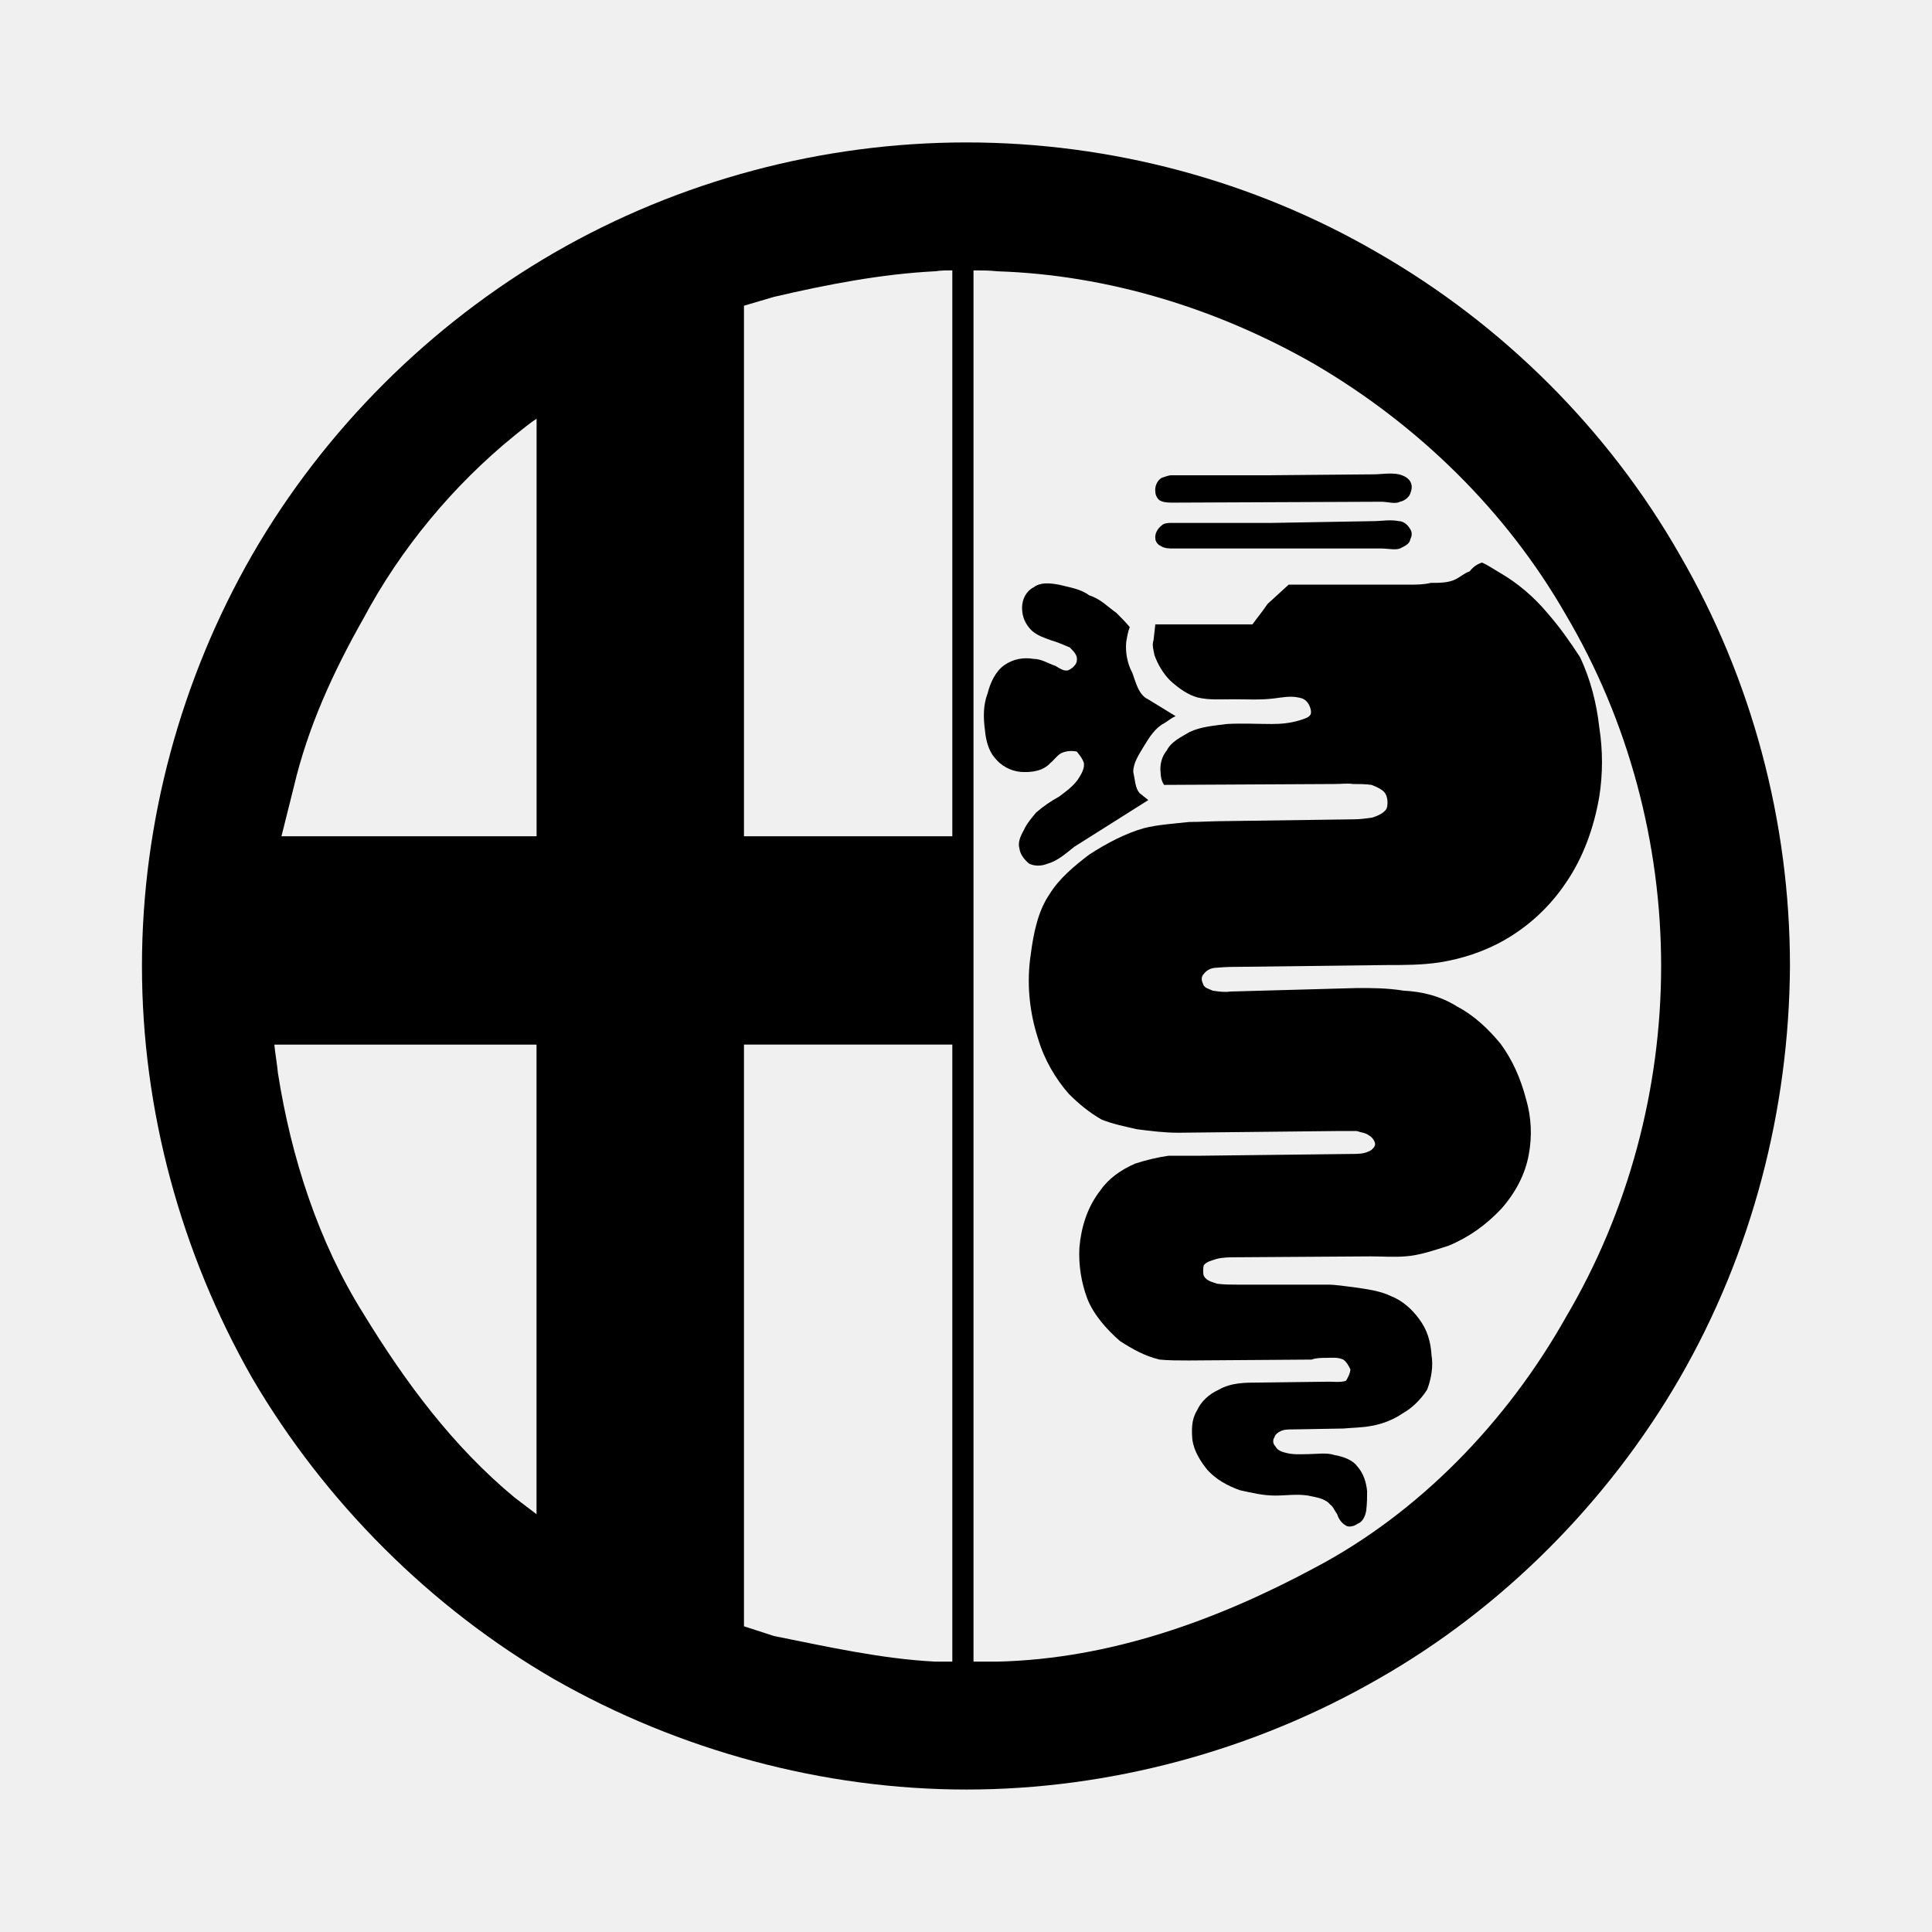
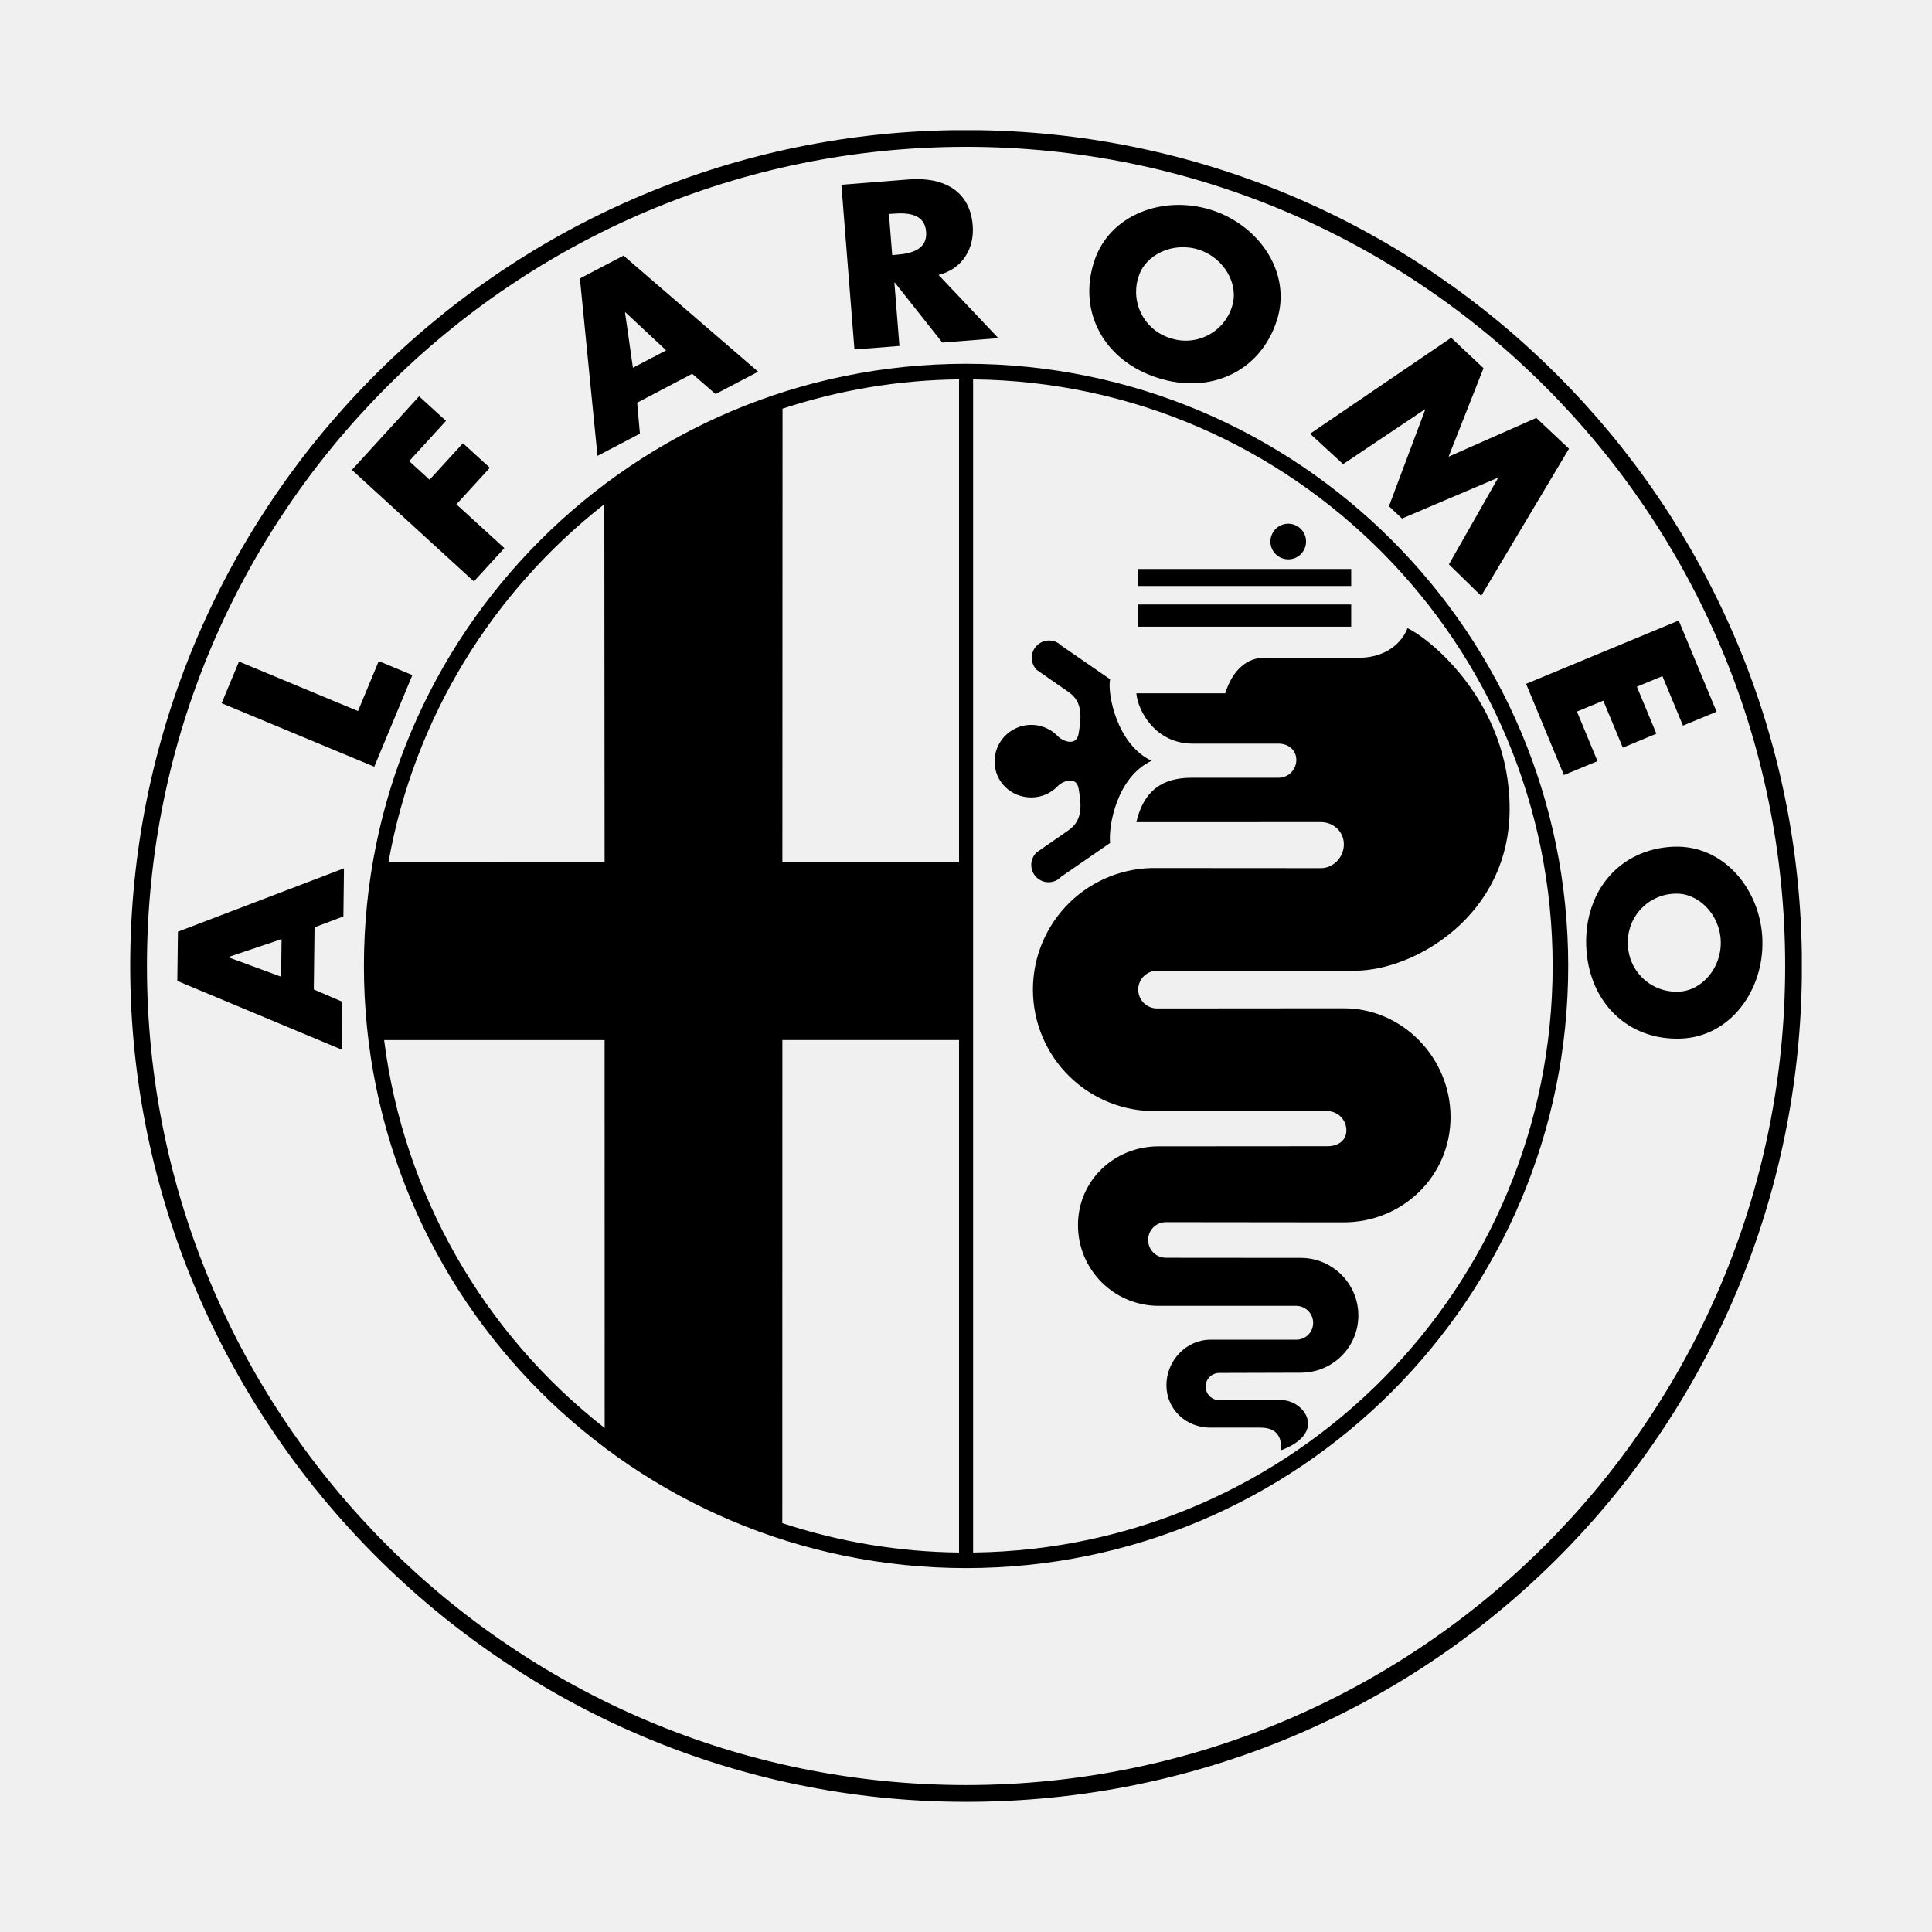
<svg xmlns="http://www.w3.org/2000/svg" id="Layer_1" data-name="Layer 1" width="500" height="500" viewBox="0 0 500 500">
  <rect width="500" height="500" fill="none" />
  <g>
-     <path d="m434.7,143.55c-18.51-32.44-45.92-59.63-78.13-78.13-32.21-18.74-69.22-28.56-106.45-28.56s-74.25,9.82-106.69,28.55c-31.98,18.51-59.39,45.69-78.13,78.13-18.51,32.21-28.56,69.22-28.56,106.46s10.05,74.25,28.55,106.68c18.73,31.98,46.15,59.4,78.13,77.9,32.44,18.51,69.68,28.55,106.69,28.55s74.25-10.05,106.45-28.55c32.21-18.27,59.63-45.92,78.13-77.9,18.73-32.44,28.33-69.44,28.55-106.68,0-37.24-9.82-74.25-28.55-106.46h0Zm-295.84,248.33h0l-5.71-4.34c-15.99-13.25-28.33-29.93-39.07-47.52-11.65-18.51-18.73-40.44-22.16-62.36-.23-2.52-.68-4.8-.92-7.31h67.85v121.54h0Zm0-175.45h-66.02l3.2-12.79c3.65-15.54,10.28-29.93,18.05-43.63,9.6-18.05,23.3-34.49,39.07-47.29,2.05-1.6,3.88-3.2,5.71-4.34v108.05h0Zm107.6,213.6h-4.34c-13.93-.69-28.1-3.89-41.81-6.63l-7.77-2.52v-150.55h53.92v159.69h0Zm0-213.6h-53.92V79.12l7.77-2.29c13.71-3.2,27.87-5.94,41.81-6.63,1.37-.23,2.97-.23,4.34-.23v146.44h0Zm158.77,124.5c-15.31,27.19-38.15,50.72-65.11,64.88-25.13,13.48-52.77,23.53-82.01,24.22h-6.17V69.98c2.06,0,4.34,0,6.17.23,28.55.92,56.88,9.6,82.01,23.99,26.96,15.76,49.8,38.15,65.11,64.88,16.22,27.42,24.67,59.17,24.67,90.92s-8.45,63.51-24.67,90.92h0Z" />
-     <path d="m299,161.59h25.13c1.14-1.6,2.51-3.2,3.88-5.26l5.49-5.02h31.3c1.6,0,3.65,0,5.48-.46,2.29,0,4.57,0,6.4-.92,1.37-.68,2.28-1.6,3.65-2.05.92-1.14,1.83-1.83,3.2-2.29,1.6.68,3.2,1.83,4.8,2.74,4.34,2.51,8.68,6.17,12.1,10.28,3.2,3.65,5.94,7.54,8.45,11.42,2.75,5.71,4.34,12.11,5.02,18.27.92,5.9.92,11.92,0,17.82-1.37,7.99-4.11,15.76-8.68,22.39-4.11,6.13-9.58,11.21-15.99,14.85-5.26,2.97-10.96,4.8-16.68,5.71-4.57.68-8.91.68-13.48.68l-37.7.46c-2.05,0-3.88,0-6.39.23-1.6,0-2.74.68-3.43,1.6-.68.68-.68,1.6-.23,2.51.23,1.15,1.6,1.37,2.52,1.83,1.6.23,2.97.46,4.57.23l32.9-.91c3.88,0,7.76,0,11.88.68,4.8.23,9.59,1.37,13.93,4.12,4.34,2.28,7.99,5.71,11.2,9.59,3.2,4.34,5.25,9.14,6.63,14.39,1.37,4.68,1.6,9.61.68,14.4-.91,5.02-3.43,9.82-7.08,13.94-3.88,4.11-8.23,7.31-13.7,9.59-3.65,1.14-7.54,2.51-11.2,2.74-2.97.23-6.17,0-8.91,0l-34.73.23c-1.6,0-3.65,0-5.26.46-1.37.46-2.51.68-3.2,1.6-.23.68-.23,2.29,0,2.74.69,1.37,2.29,1.6,3.43,2.05,1.83.23,3.43.23,5.02.23h23.53c2.29,0,4.8.46,6.85.68,3.2.46,6.85.92,9.59,2.29,2.97,1.14,5.49,3.43,7.31,5.94,2.05,2.74,2.97,5.71,3.2,9.36.46,2.74,0,5.94-1.14,8.91-1.6,2.51-3.89,4.8-6.39,6.17-2.29,1.6-5.26,2.74-8,3.2-2.28.46-4.8.46-7.31.69l-13.02.23c-1.15,0-2.29,0-3.2.45-.45.23-1.37.69-1.6,1.6-.5.71-.4,1.69.23,2.29.46.91,1.37,1.37,2.29,1.6,2.29.69,4.11.46,6.17.46s4.8-.46,6.85.23c2.52.45,4.8,1.37,5.94,2.97,1.6,1.83,2.28,4.11,2.51,6.39,0,1.6,0,2.97-.23,5.02-.23,1.37-.91,2.97-2.28,3.43-.92.69-2.29.91-2.97.46-1.14-.69-1.83-1.6-2.28-2.97-.69-.92-.92-1.83-1.83-2.52-1.37-1.6-3.65-1.83-5.71-2.29-2.97-.45-5.71,0-8.45,0-3.2,0-5.94-.68-9.13-1.37-3.2-1.14-6.17-2.74-8.45-5.26-1.83-2.28-3.43-4.8-3.89-7.76-.23-2.74-.23-5.26,1.14-7.54,1.15-2.51,3.2-4.34,5.71-5.48,3.2-1.83,6.85-1.83,10.28-1.83l18.27-.23c1.14,0,2.97.23,4.34-.23.46-.69,1.15-2.05,1.15-2.97-.46-.92-.92-1.83-1.83-2.52-1.6-.68-2.97-.45-4.34-.45-1.14,0-2.74,0-3.88.45l-31.76.23c-2.52,0-5.26,0-7.54-.23-3.89-.91-7.08-2.74-10.28-4.8-3.43-2.97-6.85-6.85-8.45-10.96-1.59-4.23-2.29-8.74-2.05-13.25.46-5.26,2.05-10.51,5.49-14.86,2.05-2.97,5.26-5.25,8.91-6.84,2.83-.93,5.73-1.62,8.68-2.05h8.45l39.06-.46c1.38,0,2.97,0,4.34-.69.68-.22,1.6-1.14,1.6-1.82s-.69-1.83-1.6-2.29c-.92-.69-1.83-.69-3.2-1.14h-4.12l-42.03.45c-3.65,0-7.08-.45-10.73-.91-2.97-.69-6.4-1.37-9.14-2.52-3.2-1.83-5.94-4.11-8.45-6.63-3.43-3.88-6.39-8.91-7.99-14.39-2.29-7.08-2.97-14.62-1.83-21.93.69-5.26,1.83-10.96,4.8-15.31,2.52-4.11,6.39-7.31,10.28-10.28,4.57-2.97,9.36-5.48,14.17-6.85,3.65-.92,7.54-1.14,11.65-1.6,3.2,0,6.17-.23,9.36-.23l33.35-.46c1.6,0,3.2-.23,4.8-.46,1.37-.46,2.97-1.14,3.65-2.29.46-1.37.23-3.2-.46-4.11-.68-.92-2.28-1.6-3.43-2.05-1.6-.23-3.2-.23-4.8-.23-1.6-.23-2.97,0-4.8,0l-44.09.23c-.68-.92-.91-2.29-.91-3.2-.23-1.83.23-4.11,1.6-5.71,1.14-2.29,3.65-3.43,5.94-4.8,2.97-1.37,6.17-1.6,9.6-2.05,4.11-.23,7.76,0,11.65,0,2.51,0,4.8-.23,7.08-.92,1.37-.46,2.51-.68,2.97-1.6.23-.68,0-1.6-.46-2.51-.69-1.14-1.37-1.6-2.74-1.83-2.05-.46-4.34,0-6.17.23-3.65.46-7.31.23-10.73.23s-6.17.23-9.14-.46c-2.51-.68-4.8-2.29-7.08-4.34-1.82-1.83-3.2-4.11-4.11-6.63-.23-1.37-.69-2.51-.23-3.88l.46-4.11h0Z" fill-rule="evenodd" />
-     <path d="m304.26,185.35c-1.15.46-1.83,1.14-2.97,1.83-2.28,1.14-3.88,3.65-5.25,5.94-1.38,2.29-2.75,4.34-2.75,6.63.46,2.05.46,4.11,1.6,5.48l2.29,1.83-19.19,12.11c-2.28,1.83-4.34,3.65-6.85,4.34-1.6.68-3.43.68-4.8,0-1.14-.92-2.28-2.29-2.51-3.88-.46-1.6.23-3.2,1.14-4.8.69-1.6,2.05-3.2,3.2-4.57,1.83-1.58,3.82-2.95,5.94-4.11,1.83-1.37,3.43-2.51,4.8-4.34.91-1.37,1.83-2.97,1.6-4.34-.46-1.37-1.15-2.05-1.83-2.97-1.14-.23-2.74-.23-4.12.46-1.14.68-1.83,1.83-2.74,2.51-1.83,2.05-4.8,2.51-7.76,2.29-2.61-.27-5-1.59-6.63-3.65-1.6-1.83-2.29-4.57-2.52-7.08-.46-3.43-.46-6.63.69-9.6.68-2.74,2.05-5.71,4.34-7.31s5.02-2.05,7.54-1.6c2.05,0,3.65,1.14,5.71,1.83,1.14.68,2.05,1.37,3.2,1.14,1.15-.46,2.29-1.6,2.29-2.51.23-1.37-.69-2.29-1.83-3.43-1.6-.68-3.2-1.37-4.8-1.83-1.83-.68-3.43-1.14-5.02-2.51-1.6-1.6-2.52-3.43-2.52-5.94,0-2.29,1.15-4.34,2.97-5.26,1.82-1.37,4.11-1.14,6.63-.68,2.74.68,5.71,1.14,7.76,2.74,2.97.92,4.8,2.97,7.08,4.57,1.14,1.14,2.28,2.29,3.43,3.65-.46,1.14-.69,2.51-.92,3.88-.23,2.51.23,5.48,1.6,7.99.92,2.51,1.6,5.71,4.12,6.85l7.08,4.34h0Zm24.9-62.36l26.27-.23c2.05,0,4.34-.46,6.63,0,.92.23,2.05.68,2.75,1.6.68.92.68,2.05.22,3.2-.22.92-1.37,2.05-2.74,2.29-1.14.68-3.2,0-4.8,0l-53.91.23c-.91,0-2.29,0-3.2-.46-.69-.23-1.37-1.37-1.37-2.29-.23-1.37.45-2.97,1.6-3.65.68-.23,1.83-.68,2.51-.68h26.05,0Zm0,12.34l26.27-.46c2.05,0,4.34-.46,6.63,0,.92,0,2.05.68,2.75,1.83.68.92.68,1.83.22,2.74-.22,1.37-1.37,1.83-2.74,2.51-1.14.46-3.2,0-4.8,0h-53.91c-.91,0-2.29,0-3.2-.68-.69-.23-1.37-1.14-1.37-1.83-.23-1.37.68-2.74,1.6-3.43.68-.68,1.83-.68,2.51-.68h26.05,0Z" fill-rule="evenodd" />
+     <path d="M33.69,249.99v216.32h216.32c-119.47,0-216.32-96.85-216.32-216.32Z" fill="none" />
+     <path d="M246.7,33.69H33.69v216.3c0-118.36,95.07-214.52,213-216.3Z" fill="none" />
+     <path d="M466.31,246.66V33.69h-212.97c116.83,1.76,211.21,96.14,212.97,212.97Z" fill="none" />
+     <path d="M250.02,466.31h216.29v-213c-1.77,117.95-97.93,213-216.29,213Z" fill="none" />
+     <path d="M466.31,253.3v-6.64c-1.76-116.83-96.13-211.21-212.97-212.97h-6.64c-117.94,1.77-213,97.94-213,216.3s96.85,216.32,216.32,216.32,214.51-95.06,216.29-213ZM250.02,461.97c-117.08,0-211.99-94.92-211.99-211.98S132.94,38,250.02,38s211.98,94.91,211.98,211.99-94.91,211.98-211.98,211.98Z" />
+     <polygon points="106.72 174.72 98.02 171.09 92.65 184.02 61.85 171.21 57.36 181.99 96.86 198.42 106.72 174.72" />
+     <path d="M250.02,94.15c-86.06,0-155.84,69.77-155.84,155.84s69.77,155.83,155.84,155.83,155.83-69.77,155.83-155.83-69.77-155.84-155.83-155.84ZM156.4,130.48l.07,92.67-55.93-.02c6.64-37.51,27.07-70.08,55.86-92.65ZM99.41,269.17h0v-.02s0,.01,0,.02h57.06l.02,100.4c-31.53-24.62-52.05-60.71-57.08-100.4ZM248.2,401.79c-15.55-.16-30.98-2.73-45.74-7.61l.02-125.02h45.72v132.63ZM248.2,223.14h-45.72l.04-117.38c14.75-4.86,30.16-7.41,45.68-7.58v124.95ZM251.84,401.79h0s-.29,0-.29,0c.1,0,.19,0,.29,0V98.19c82.84.82,149.98,68.48,149.98,151.8s-66.94,150.81-149.98,151.8Z" />
+     <path d="M251.74,58.33c-.72-9.11-7.75-12.6-16.6-11.89l-17.39,1.38,3.38,42.63,11.64-.92-1.3-16.39h.12s12.28,15.52,12.28,15.52l14.49-1.15-15.46-16.36c6.27-1.57,9.31-6.94,8.84-12.82ZM232.03,65.93l-1.13.09-.84-10.64,1.13-.08c3.8-.3,8.13.03,8.49,4.67.37,4.64-3.86,5.66-7.66,5.96Z" />
+     <path d="M313.55,54.36c-12.31-3.96-26.43,1.03-30.4,13.34-4.24,13.18,2.68,25.66,16.41,30.08,13.73,4.42,26.65-1.67,30.89-14.86,3.96-12.31-4.59-24.61-16.9-28.57ZM318.87,79.26c-.98,3.25-3.24,5.96-6.26,7.51-3.01,1.56-6.53,1.82-9.75.74-3.24-1-5.94-3.27-7.47-6.29-1.54-3.02-1.79-6.54-.69-9.74,1.81-5.62,8.91-9,15.55-6.86,6.64,2.14,10.42,9.02,8.62,14.64Z" />
+     <path d="M150.08,72.07l4.55,45.91,10.98-5.75-.71-8.02,14.24-7.47,6.04,5.24,11.03-5.78-34.84-30.05-11.3,5.92ZM161.86,80.83l10.54,9.84-8.6,4.51-2.04-14.3.1-.05Z" />
+     <polygon points="126.77 121.06 119.81 114.71 111.17 124.16 105.9 119.34 115.42 108.92 108.46 102.57 91.07 121.61 122.64 150.47 130.53 141.85 118.12 130.52 126.77 121.06" />
+     <polygon points="408.11 184.15 414.93 181.33 419.98 193.49 428.67 189.88 423.62 177.72 430.23 174.98 435.55 187.79 444.25 184.19 434.45 160.59 394.95 176.98 404.74 200.58 413.43 196.98 408.11 184.15" />
+     <polygon points="397.59 108.16 374.89 118.19 383.93 95.29 375.56 87.41 339.05 112.25 347.6 120.12 368.76 105.94 368.84 106.02 359.46 131.01 362.84 134.19 387.58 123.67 387.67 123.74 374.98 146.06 383.33 154.21 406.05 116.13 397.59 108.16" />
+     <path d="M456.11,243.2c-.44-12.92-9.93-24.51-22.85-24.08-13.84.48-23.23,11.24-22.75,25.65.51,14.41,10.62,24.5,24.45,24.02,12.93-.45,21.6-12.67,21.14-25.59ZM434.49,256.63c-3.39.18-6.7-1.02-9.19-3.33-2.49-2.31-3.93-5.52-4.01-8.91-.15-3.39,1.07-6.69,3.39-9.16,2.32-2.47,5.54-3.9,8.93-3.95,5.9-.21,11.48,5.32,11.72,12.29.24,6.96-4.96,12.86-10.85,13.06Z" />
+     <path d="M45.89,253.86l42.57,17.79.15-12.39-7.4-3.19.19-16.08,7.47-2.82.15-12.45-42.97,16.4-.16,12.75ZM59.19,247.65l13.68-4.6-.12,9.72-13.55-4.99v-.12Z" />
+     <path d="M251.84,401.79h0c-.1,0-.19,0-.29,0h.29Z" fill="#fff" />
+     <path d="M99.41,269.17h0s0-.01,0-.02v.02Z" fill="#fff" />
+     <path d="M294.49,162.19h55.2v-5.75h-55.2v5.75ZM294.49,151.65h55.2v-4.4h-55.2v4.4ZM333.4,144.76c1.87,0,3.55-1.12,4.26-2.85.71-1.72.32-3.71-1-5.03-1.32-1.32-3.3-1.71-5.03-1-1.72.71-2.85,2.4-2.85,4.26,0,2.55,2.07,4.61,4.61,4.61h0ZM313.27,369.48c-6.3,0-11.4-4.71-11.4-11.01s5.1-11.76,11.4-11.76h22.23c2.4,0,4.34-1.94,4.34-4.34,0-2.41-1.93-4.38-4.34-4.42h-35.65c-11.53,0-20.87-9.35-20.87-20.88s9.34-20.4,20.87-20.4l43.7-.03c2.7,0,4.89-1.42,4.89-4.1.01-2.72-2.16-4.94-4.89-4.99h-44.08c-8.46.19-16.64-3.04-22.69-8.96-6.05-5.92-9.46-14.02-9.46-22.49s3.41-16.57,9.46-22.49c6.05-5.92,14.23-9.15,22.69-8.96l42.36.03c3.29,0,5.96-2.86,5.96-6.15s-2.67-5.77-5.96-5.77l-47.74.02c2.3-9.97,8.82-11.51,14.56-11.5h22.23c1.22,0,2.4-.48,3.26-1.35s1.35-2.04,1.35-3.26c0-2.54-2.06-4.22-4.61-4.22h-22.23c-9.58,0-14.17-8.43-14.56-13.02h23c1.91-6.14,5.75-9.2,9.97-9.2h24.54c8.43,0,11.88-5.37,12.65-7.67,5.75,2.68,26.44,19.17,26.44,46.77s-24.53,41.78-39.87,41.89h-51.37c-2.69,0-4.88,2.18-4.88,4.88s2.18,4.88,4.88,4.88l48.3-.04c15.27,0,27.65,12.87,27.65,28.13s-12.38,27.27-27.65,27.27l-46.01-.05c-2.55,0-4.61,2.06-4.61,4.61s2.06,4.61,4.61,4.61l34.89.03c8.23,0,14.91,6.68,14.91,14.91s-6.68,14.81-14.91,14.81l-21.09.06c-1.95,0-3.52,1.58-3.52,3.52s1.58,3.52,3.52,3.52h16.2c5.66.02,11.98,8.36-.19,12.96.1-2.4-.29-5.85-5.37-5.85-5.06,0-12.91,0-12.91,0h0ZM313.27,369.48" />
+     <path d="M298.03,196.89c-9.01,4.22-11.21,16.86-10.74,21.27l-12.64,8.72c-.82.9-1.98,1.42-3.2,1.44-1.22.03-2.39-.45-3.25-1.31-.86-.86-1.33-2.04-1.31-3.25.02-1.22.54-2.37,1.44-3.2l8.15-5.66c4.02-2.68,3.26-7.09,2.68-10.73-.57-3.64-4.4-1.92-5.56-.58-1.71,1.72-4.08,2.79-6.71,2.79-5.24,0-9.49-4.06-9.49-9.3,0-3.84,2.31-7.3,5.86-8.76,3.55-1.47,7.63-.66,10.34,2.05,1.15,1.35,5,3.07,5.56-.58.57-3.64,1.34-8.05-2.68-10.74l-8.15-5.66c-1.75-1.75-1.75-4.58,0-6.32,1.75-1.75,4.58-1.75,6.32,0l12.64,8.72c-.76,3.66,1.73,16.88,10.74,21.1h0ZM298.03,196.89" />
  </g>
</svg>
